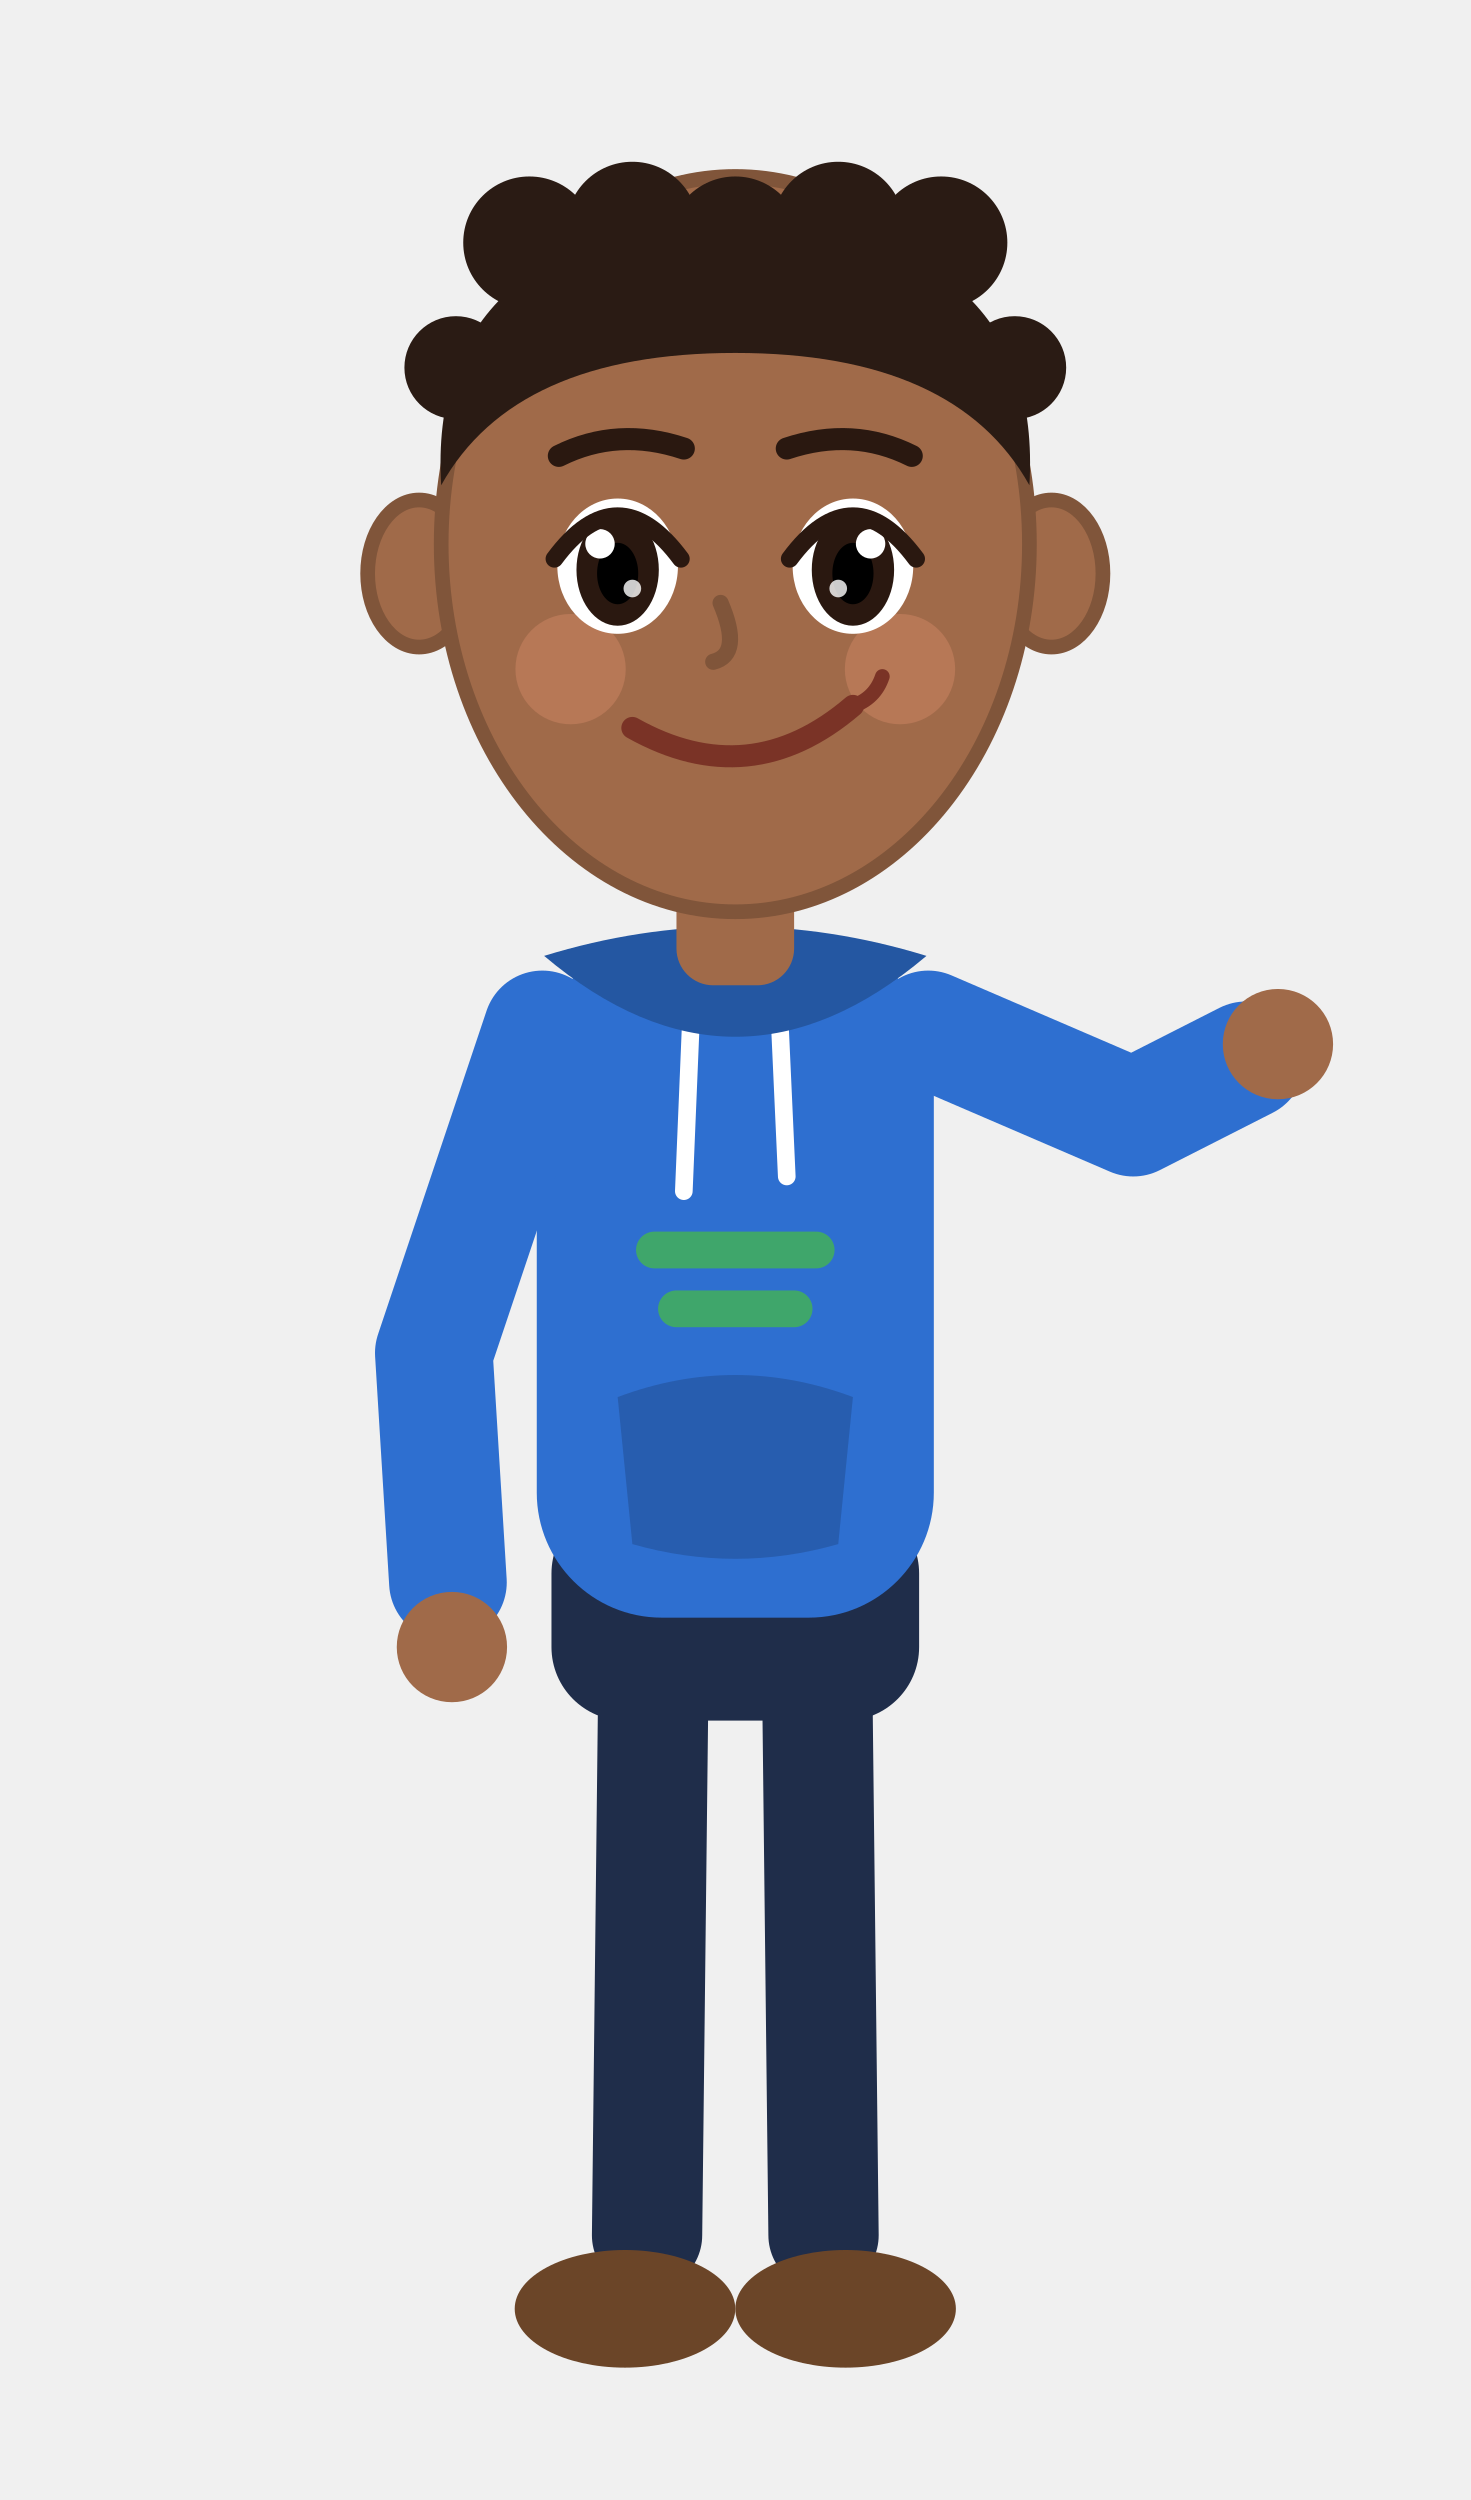
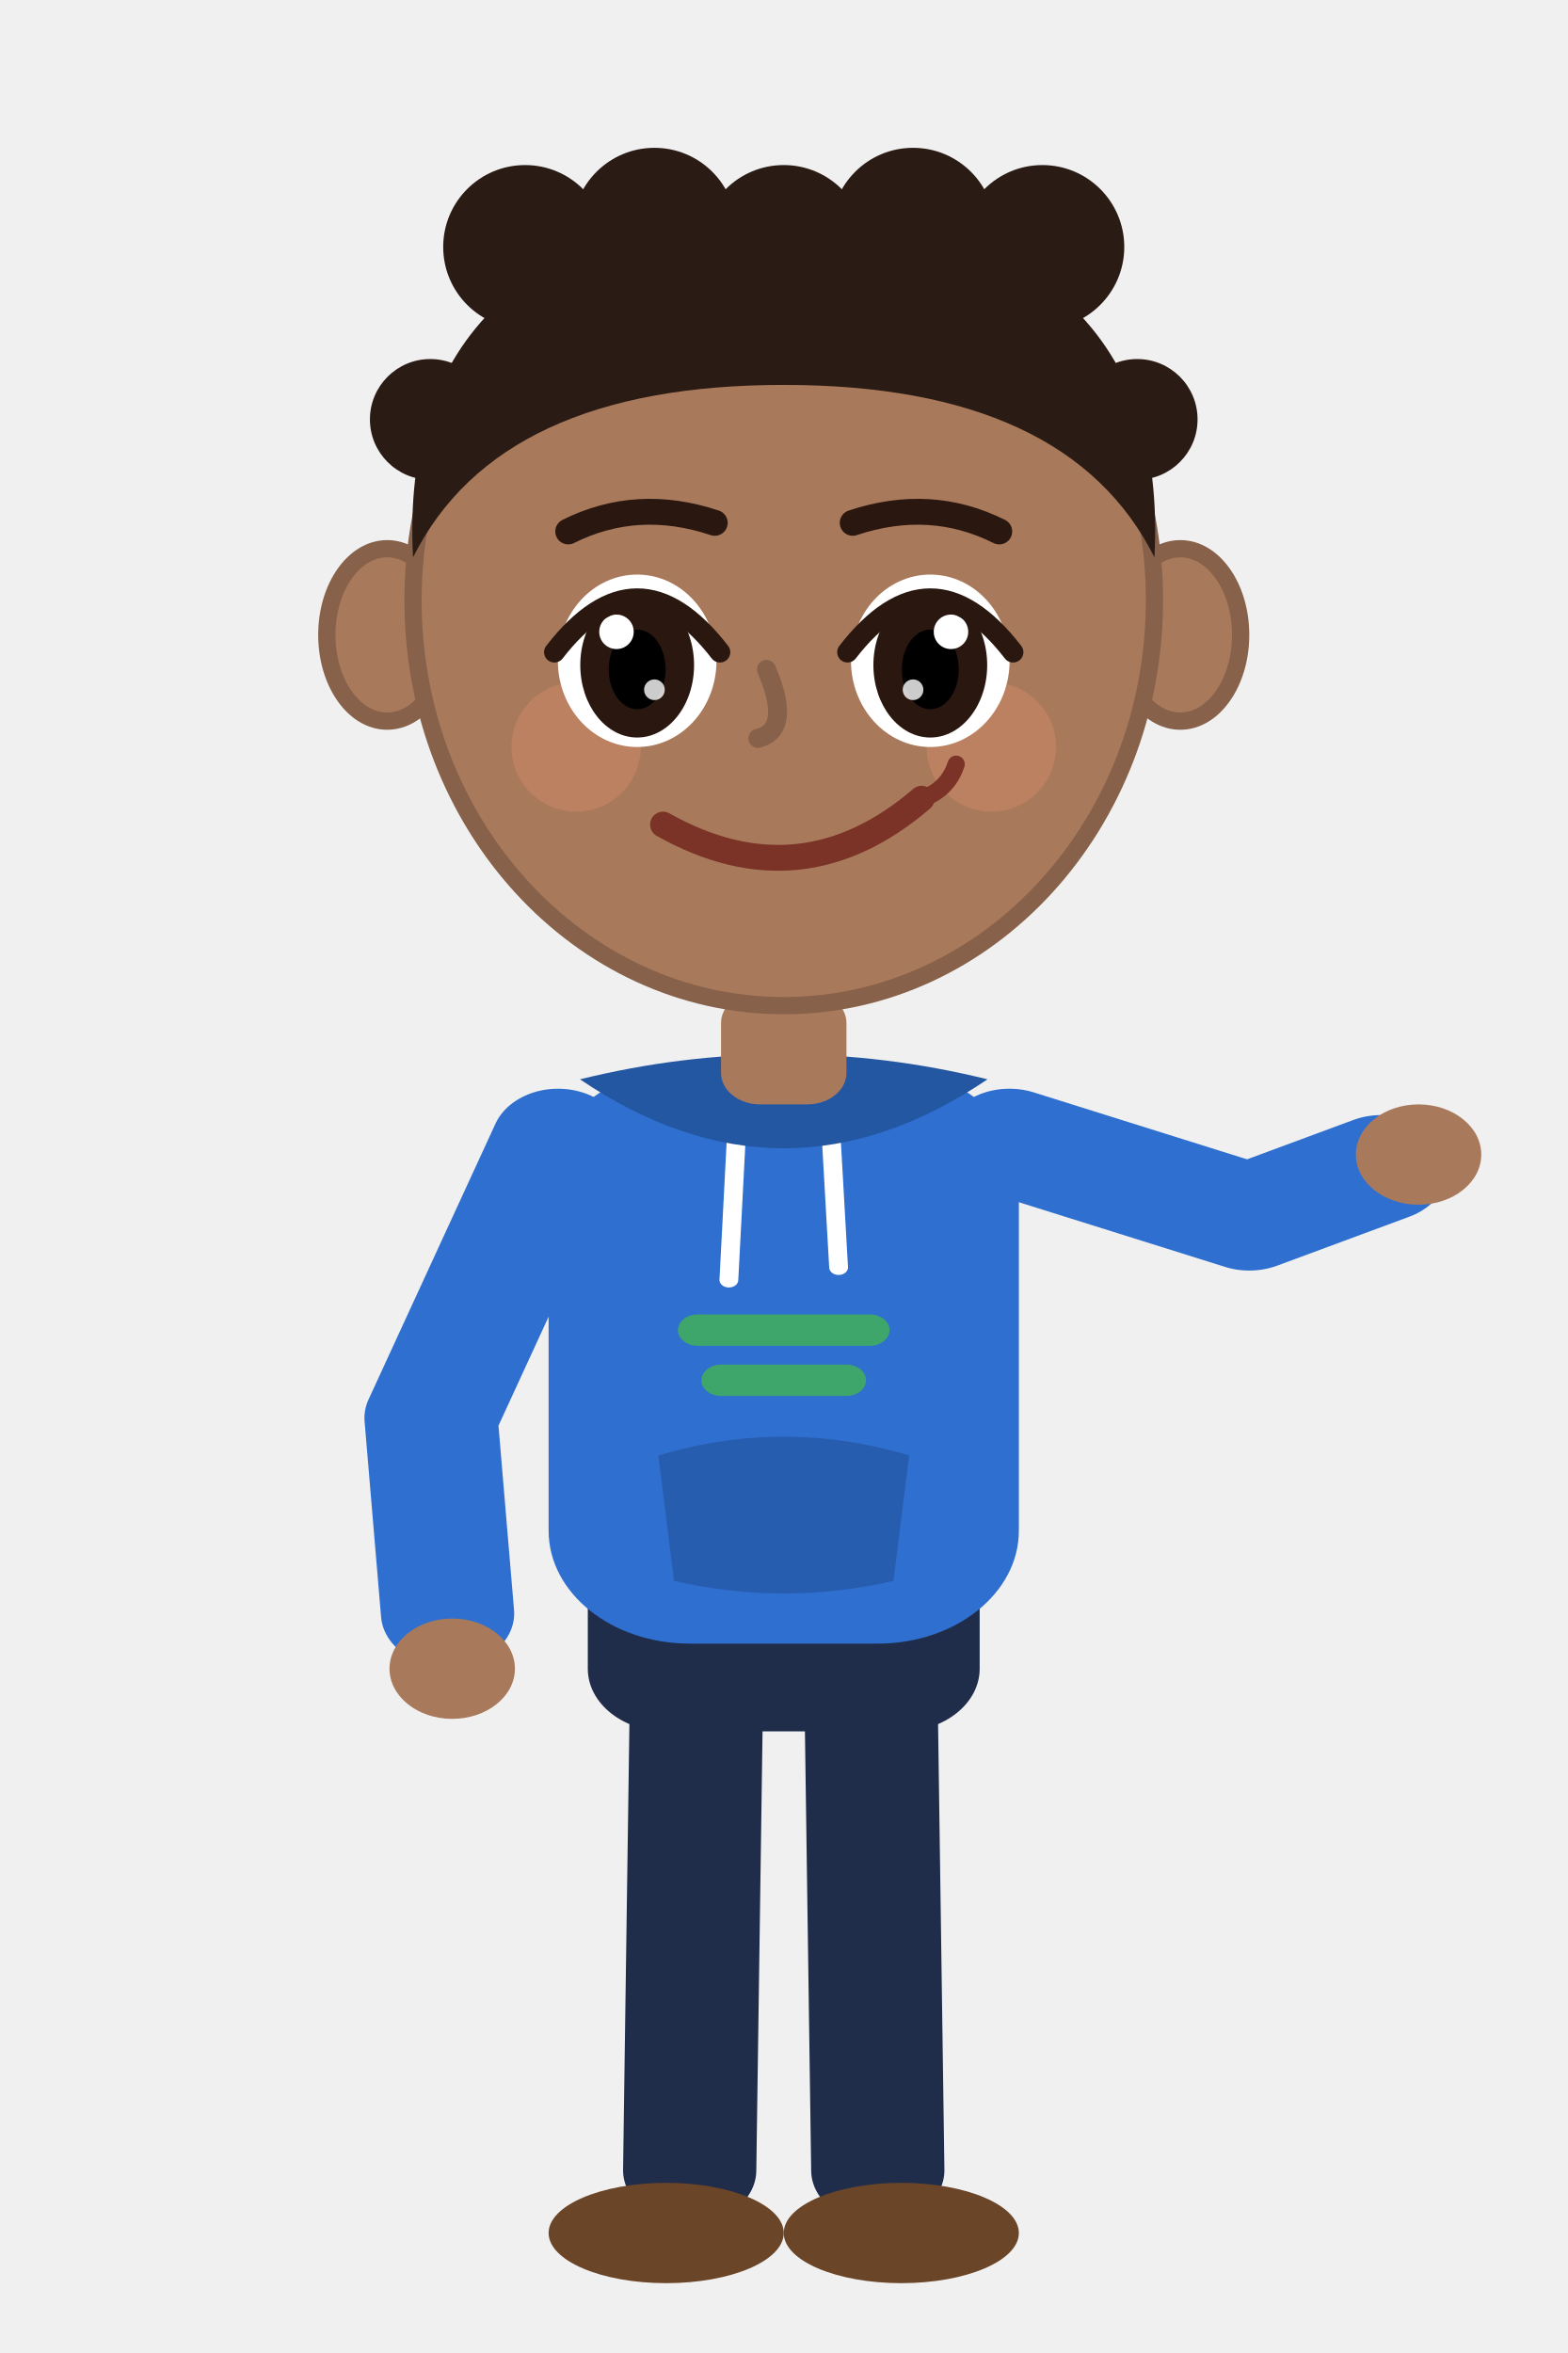
- <svg xmlns="http://www.w3.org/2000/svg" viewBox="0 0 200 340" width="400" height="680" role="img" aria-label="Niño de CIMIENTO">
-   <g stroke="#1F2D4A" stroke-width="15" stroke-linecap="round">
-     <line x1="89" y1="216" x2="88" y2="304" />
-     <line x1="111" y1="216" x2="112" y2="304" />
-   </g>
-   <rect x="75" y="204" width="50" height="30" rx="10" fill="#1F2D4A" />
-   <g fill="#6B4528">
-     <ellipse cx="85" cy="314" rx="15" ry="8" />
-     <ellipse cx="115" cy="314" rx="15" ry="8" />
-   </g>
-   <rect x="73" y="128" width="54" height="92" rx="17" fill="#2E6FD0" />
-   <path d="M 84 190 Q 100 184 116 190 L 114 210 Q 100 214 86 210 Z" fill="#275daf" />
-   <g stroke="#fff" stroke-width="2.4" stroke-linecap="round">
-     <line x1="94" y1="138" x2="93" y2="162" />
-     <line x1="106" y1="138" x2="107" y2="160" />
-   </g>
-   <g stroke="#3FA66B" stroke-width="5" stroke-linecap="round">
-     <line x1="89" y1="170" x2="111" y2="170" />
-     <line x1="92" y1="178" x2="108" y2="178" />
-   </g>
-   <path d="M 74 130 Q 100 152 126 130 Q 100 122 74 130 Z" fill="#2457a2" />
-   <rect x="92" y="116" width="16" height="18" rx="5" fill="#A06A49" />
-   <g stroke-linecap="round" stroke-linejoin="round" fill="none">
-     <g>
-       <polyline points="73.76,140 59,184 61.46,224" stroke="#A06A49" stroke-width="12" />
-       <polyline points="73.76,140 59,184 60.919,215.2" stroke="#2E6FD0" stroke-width="16" />
-       <circle cx="61.46" cy="224" r="7.5" fill="#A06A49" stroke="none" />
+ <svg xmlns="http://www.w3.org/2000/svg" viewBox="0 -8 200 300" width="453" height="680" role="img" aria-label="Niño de CIMIENTO">
+   <g transform="translate(0 128) scale(1 0.8) translate(0 -128)">
+     <g stroke="#1F2D4A" stroke-width="17" stroke-linecap="round">
+       <line x1="89" y1="216" x2="88" y2="304" />
+       <line x1="111" y1="216" x2="112" y2="304" />
    </g>
-     <g>
-       <polyline points="126.24,140 154.12,152 173.8,142" stroke="#A06A49" stroke-width="12" />
-       <polyline points="126.24,140 154.12,152 169.47,144.2" stroke="#2E6FD0" stroke-width="16" />
-       <circle cx="173.8" cy="142" r="7.5" fill="#A06A49" stroke="none" />
+     <rect x="75" y="204" width="50" height="30" rx="10" fill="#1F2D4A" />
+     <g fill="#6B4528">
+       <ellipse cx="85" cy="314" rx="15" ry="8" />
+       <ellipse cx="115" cy="314" rx="15" ry="8" />
+     </g>
+     <rect x="70" y="128" width="60" height="92" rx="18" fill="#2E6FD0" />
+     <path d="M 84 190 Q 100 184 116 190 L 114 210 Q 100 214 86 210 Z" fill="#275daf" />
+     <g stroke="#fff" stroke-width="2.4" stroke-linecap="round">
+       <line x1="94" y1="138" x2="93" y2="162" />
+       <line x1="106" y1="138" x2="107" y2="160" />
+     </g>
+     <g stroke="#3FA66B" stroke-width="5" stroke-linecap="round">
+       <line x1="89" y1="170" x2="111" y2="170" />
+       <line x1="92" y1="178" x2="108" y2="178" />
+     </g>
+     <path d="M 74 130 Q 100 152 126 130 Q 100 122 74 130 Z" fill="#2457a2" />
+     <rect x="92" y="116" width="16" height="18" rx="5" fill="#A9795B" />
+     <g stroke-linecap="round" stroke-linejoin="round" fill="none">
+       <g>
+         <polyline points="71.2,140 55,184 57.7,224" stroke="#A9795B" stroke-width="13" />
+         <polyline points="71.2,140 55,184 57.106,215.2" stroke="#2E6FD0" stroke-width="17" />
+         <circle cx="57.7" cy="224" r="8" fill="#A9795B" stroke="none" />
+       </g>
+       <g>
+         <polyline points="128.8,140 159.4,152 181,142" stroke="#A9795B" stroke-width="13" />
+         <polyline points="128.8,140 159.4,152 176.248,144.2" stroke="#2E6FD0" stroke-width="17" />
+         <circle cx="181" cy="142" r="8" fill="#A9795B" stroke="none" />
+       </g>
    </g>
  </g>
-   <g>
-     <ellipse cx="57" cy="78" rx="7" ry="10" fill="#A06A49" stroke="#80553a" stroke-width="2" />
-     <ellipse cx="143" cy="78" rx="7" ry="10" fill="#A06A49" stroke="#80553a" stroke-width="2" />
-     <ellipse cx="100" cy="74" rx="40" ry="50" fill="#A06A49" stroke="#80553a" stroke-width="2" />
-     <circle cx="77.6" cy="91" r="7.5" fill="#D98B6A" opacity="0.4" />
-     <circle cx="122.4" cy="91" r="7.5" fill="#D98B6A" opacity="0.4" />
+   <g transform="translate(100 118) scale(1.1) translate(-100 -118)">
    <g>
-       <ellipse cx="84" cy="77" rx="8.2" ry="9.2" fill="#FFFFFF" />
-       <ellipse cx="84" cy="77.5" rx="5.6" ry="7.6" fill="#2A1810" />
-       <ellipse cx="84" cy="78" rx="2.8" ry="4.18" fill="#000" />
-       <circle cx="81.6" cy="73.96" r="2" fill="#fff" />
-       <circle cx="86" cy="80.04" r="1.2" fill="#fff" opacity="0.8" />
-       <path d="M 75.4 76 Q 84 64.4 92.6 76" stroke="#2A1810" stroke-width="2.4" fill="none" stroke-linecap="round" />
+       <ellipse cx="54" cy="77" rx="7" ry="10" fill="#A9795B" stroke="#876149" stroke-width="2" />
+       <ellipse cx="146" cy="77" rx="7" ry="10" fill="#A9795B" stroke="#876149" stroke-width="2" />
+       <ellipse cx="100" cy="73" rx="43" ry="47" fill="#A9795B" stroke="#876149" stroke-width="2" />
+       <circle cx="75.92" cy="90" r="7.5" fill="#D98B6A" opacity="0.4" />
+       <circle cx="124.08" cy="90" r="7.5" fill="#D98B6A" opacity="0.4" />
+       <g>
+         <ellipse cx="83" cy="80" rx="9.2" ry="10" fill="#FFFFFF" />
+         <ellipse cx="83" cy="80.5" rx="6.6" ry="8.4" fill="#2A1810" />
+         <ellipse cx="83" cy="81" rx="3.3" ry="4.62" fill="#000" />
+         <circle cx="80.6" cy="76.64" r="2" fill="#fff" />
+         <circle cx="85" cy="83.36" r="1.2" fill="#fff" opacity="0.8" />
+         <path d="M 73.4 79 Q 83 66.6 92.6 79" stroke="#2A1810" stroke-width="2.4" fill="none" stroke-linecap="round" />
+       </g>
+       <g>
+         <ellipse cx="117" cy="80" rx="9.2" ry="10" fill="#FFFFFF" />
+         <ellipse cx="117" cy="80.5" rx="6.6" ry="8.4" fill="#2A1810" />
+         <ellipse cx="117" cy="81" rx="3.3" ry="4.62" fill="#000" />
+         <circle cx="119.4" cy="76.64" r="2" fill="#fff" />
+         <circle cx="115" cy="83.36" r="1.2" fill="#fff" opacity="0.8" />
+         <path d="M 107.4 79 Q 117 66.6 126.6 79" stroke="#2A1810" stroke-width="2.4" fill="none" stroke-linecap="round" />
+       </g>
+       <g stroke="#2A1810" stroke-width="3" fill="none" stroke-linecap="round">
+         <path d="M 75 65 Q 83 61 92 64" />
+         <path d="M 108 64 Q 117 61 125 65" />
+       </g>
+       <path d="M 98 81 Q 101 88 97 89" stroke="#876149" stroke-width="2.2" fill="none" stroke-linecap="round" />
+       <g stroke="#7A3326" stroke-width="3" fill="none" stroke-linecap="round">
+         <path d="M 86 99 Q 102 108 116 96" />
+         <path d="M 116 96 q 3 -1 4 -4" stroke-width="2" />
+       </g>
    </g>
-     <g>
-       <ellipse cx="116" cy="77" rx="8.2" ry="9.2" fill="#FFFFFF" />
-       <ellipse cx="116" cy="77.5" rx="5.6" ry="7.6" fill="#2A1810" />
-       <ellipse cx="116" cy="78" rx="2.8" ry="4.18" fill="#000" />
-       <circle cx="118.4" cy="73.96" r="2" fill="#fff" />
-       <circle cx="114" cy="80.04" r="1.2" fill="#fff" opacity="0.8" />
-       <path d="M 107.4 76 Q 116 64.4 124.6 76" stroke="#2A1810" stroke-width="2.4" fill="none" stroke-linecap="round" />
-     </g>
-     <g stroke="#2A1810" stroke-width="3" fill="none" stroke-linecap="round">
-       <path d="M 76 62 Q 84 58 93 61" />
-       <path d="M 107 61 Q 116 58 124 62" />
-     </g>
-     <path d="M 98 82 Q 101 89 97 90" stroke="#80553a" stroke-width="2.2" fill="none" stroke-linecap="round" />
-     <g stroke="#7A3326" stroke-width="3" fill="none" stroke-linecap="round">
-       <path d="M 86 99 Q 102 108 116 96" />
-       <path d="M 116 96 q 3 -1 4 -4" stroke-width="2" />
-     </g>
+     <path d="M 57 68 Q 55 30 100 27 Q 145 30 143 68 Q 133 48 100 48 Q 67 48 57 68 Z" fill="#2A1B14" />
+     <circle cx="70" cy="32" r="9.5" fill="#2A1B14" />
+     <circle cx="85" cy="30" r="9.5" fill="#2A1B14" />
+     <circle cx="100" cy="32" r="9.5" fill="#2A1B14" />
+     <circle cx="115" cy="30" r="9.5" fill="#2A1B14" />
+     <circle cx="130" cy="32" r="9.5" fill="#2A1B14" />
+     <circle cx="59" cy="52" r="7" fill="#2A1B14" />
+     <circle cx="141" cy="52" r="7" fill="#2A1B14" />
  </g>
-   <path d="M 60 66 Q 58 32 100 29 Q 142 32 140 66 Q 130 48 100 48 Q 70 48 60 66 Z" fill="#2A1B14" />
-   <circle cx="72" cy="33" r="9" fill="#2A1B14" />
-   <circle cx="86" cy="31" r="9" fill="#2A1B14" />
-   <circle cx="100" cy="33" r="9" fill="#2A1B14" />
-   <circle cx="114" cy="31" r="9" fill="#2A1B14" />
-   <circle cx="128" cy="33" r="9" fill="#2A1B14" />
-   <circle cx="62" cy="50" r="7" fill="#2A1B14" />
-   <circle cx="138" cy="50" r="7" fill="#2A1B14" />
</svg>
